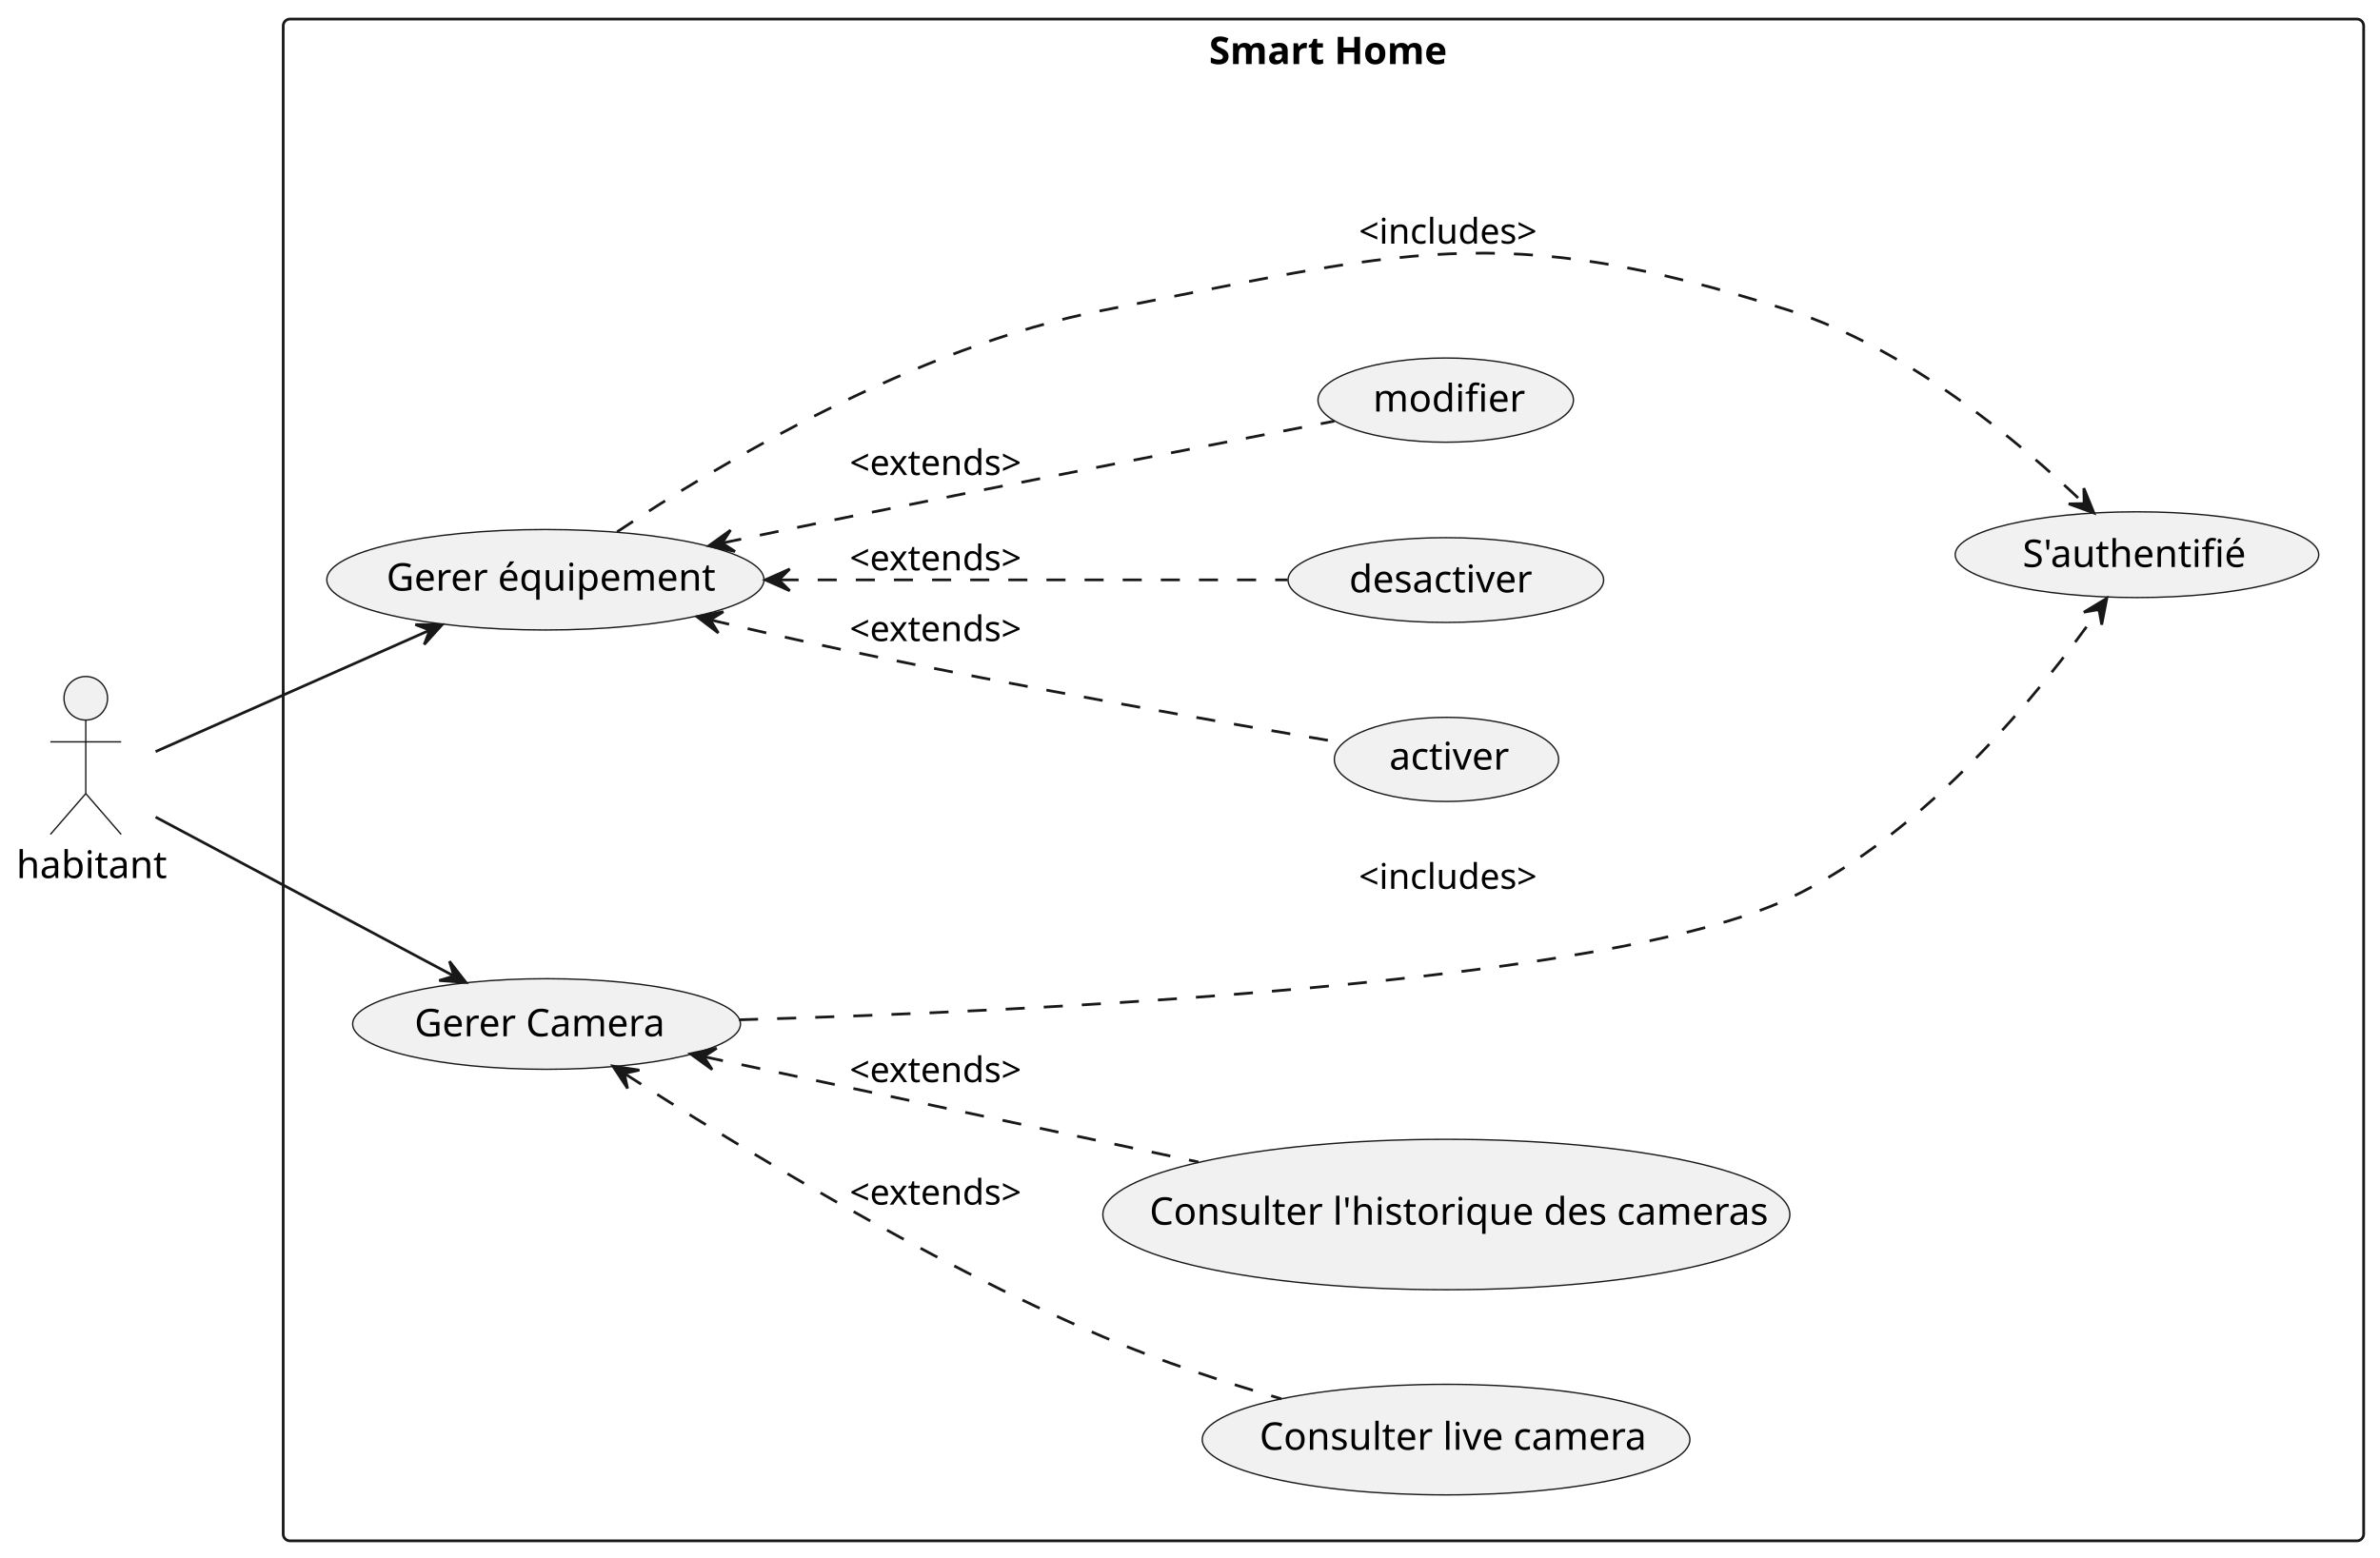
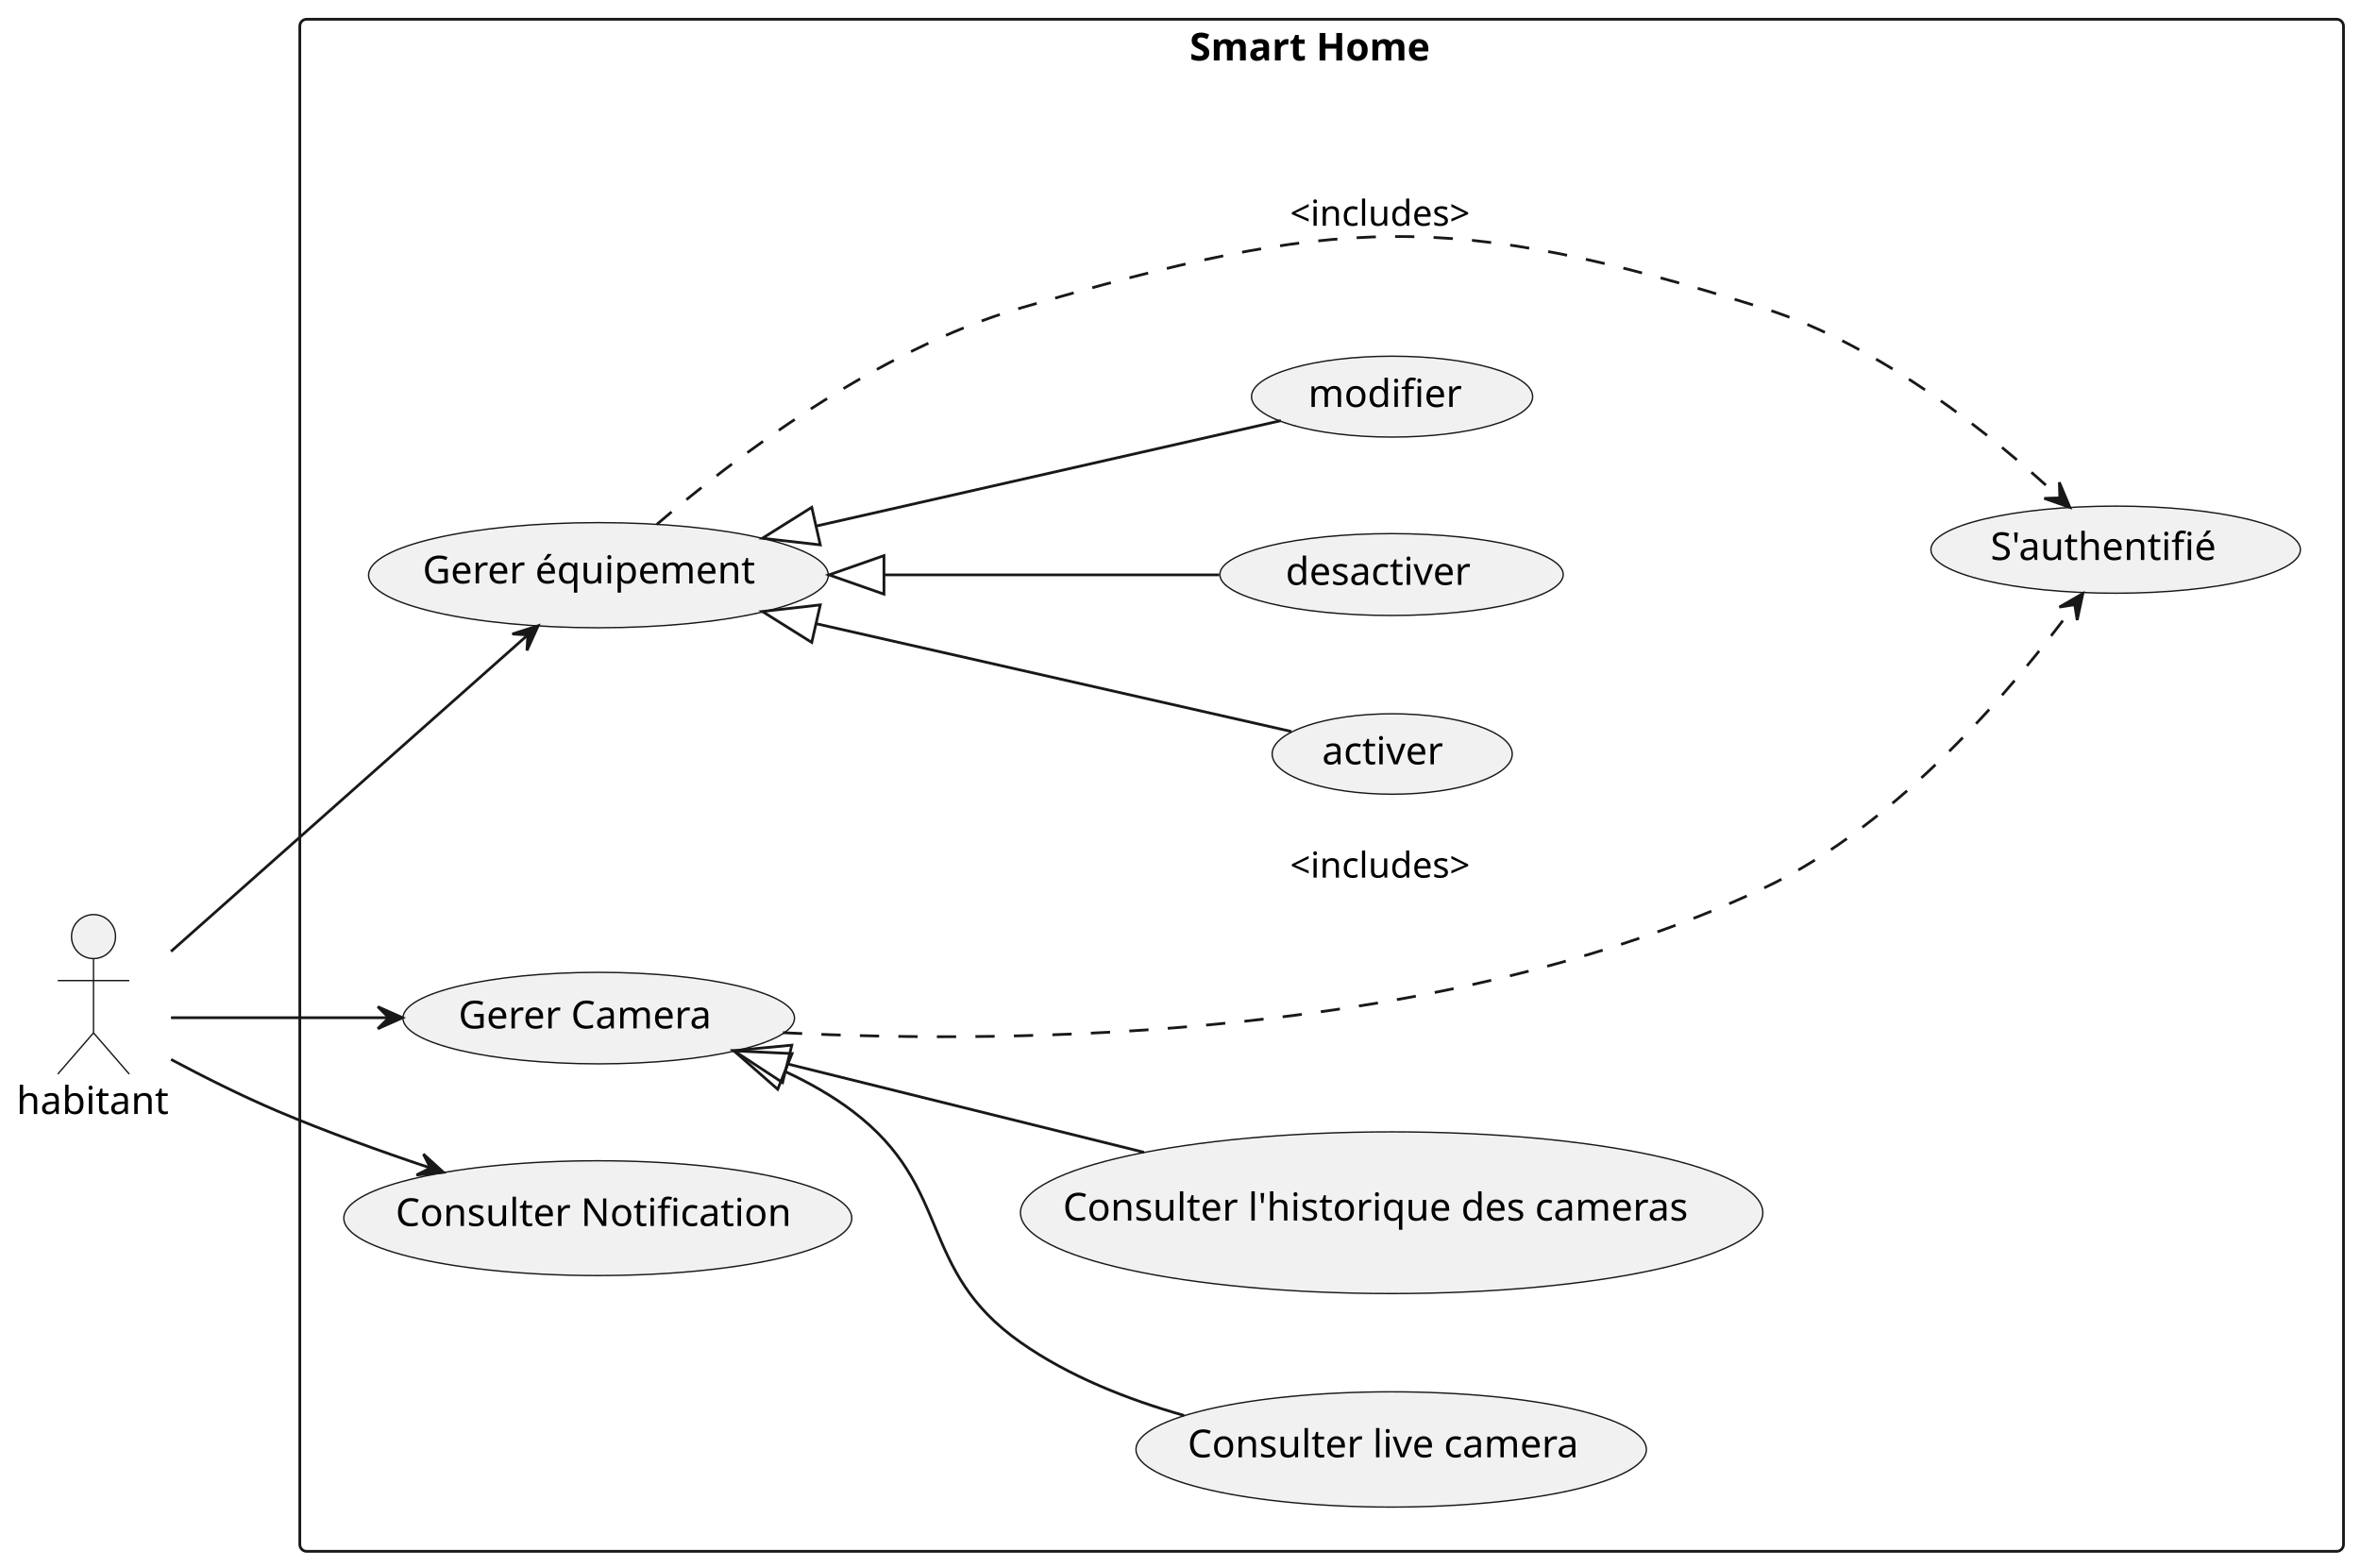
- <svg xmlns="http://www.w3.org/2000/svg" contentStyleType="text/css" height="572px" preserveAspectRatio="none" style="width:874px;height:572px;background:#FFFFFF;" version="1.1" viewBox="0 0 874 572" width="874px" zoomAndPan="magnify">
+ <svg xmlns="http://www.w3.org/2000/svg" contentStyleType="text/css" height="570px" preserveAspectRatio="none" style="width:858px;height:570px;background:#FFFFFF;" version="1.1" viewBox="0 0 858 570" width="858px" zoomAndPan="magnify">
  <defs />
  <g>
    <g id="cluster_Smart Home">
-       <rect fill="none" height="559" rx="2.5" ry="2.5" style="stroke:#181818;stroke-width:1.0;" width="764" x="104" y="7" />
-       <text fill="#000000" font-family="sans-serif" font-size="14" font-weight="bold" lengthAdjust="spacing" textLength="84" x="444" y="23.533">Smart Home</text>
+       <rect fill="none" height="557" rx="2.5" ry="2.5" style="stroke:#181818;stroke-width:1.0;" width="743" x="109" y="7" />
+       <text fill="#000000" font-family="sans-serif" font-size="14" font-weight="bold" lengthAdjust="spacing" textLength="96" x="432.5" y="21.995">Smart Home</text>
    </g>
    <g id="elem_geq">
-       <ellipse cx="200.283" cy="212.957" fill="#F1F1F1" rx="80.283" ry="18.456" style="stroke:#181818;stroke-width:0.5;" />
-       <text fill="#000000" font-family="sans-serif" font-size="14" lengthAdjust="spacing" textLength="115" x="141.919" y="216.934">Gerer équipement</text>
+       <ellipse cx="217.566" cy="209.113" fill="#F1F1F1" rx="83.566" ry="19.113" style="stroke:#181818;stroke-width:0.5;" />
+       <text fill="#000000" font-family="sans-serif" font-size="14" lengthAdjust="spacing" textLength="127" x="153.662" y="212.097">Gerer équipement</text>
    </g>
    <g id="elem_manageCams">
-       <ellipse cx="200.711" cy="376.142" fill="#F1F1F1" rx="71.211" ry="16.642" style="stroke:#181818;stroke-width:0.5;" />
-       <text fill="#000000" font-family="sans-serif" font-size="14" lengthAdjust="spacing" textLength="91" x="152.211" y="380.659">Gerer Camera</text>
+       <ellipse cx="217.678" cy="370.136" fill="#F1F1F1" rx="71.178" ry="16.636" style="stroke:#181818;stroke-width:0.5;" />
+       <text fill="#000000" font-family="sans-serif" font-size="14" lengthAdjust="spacing" textLength="96" x="166.678" y="373.883">Gerer Camera</text>
    </g>
    <g id="elem_consultLive">
-       <ellipse cx="531.035" cy="528.807" fill="#F1F1F1" rx="89.535" ry="20.307" style="stroke:#181818;stroke-width:0.5;" />
-       <text fill="#000000" font-family="sans-serif" font-size="14" lengthAdjust="spacing" textLength="137" x="462.535" y="532.535">Consulter live camera</text>
+       <ellipse cx="505.777" cy="526.955" fill="#F1F1F1" rx="92.777" ry="20.955" style="stroke:#181818;stroke-width:0.5;" />
+       <text fill="#000000" font-family="sans-serif" font-size="14" lengthAdjust="spacing" textLength="148" x="431.777" y="529.802">Consulter live camera</text>
    </g>
    <g id="elem_consultHistory">
-       <ellipse cx="531.138" cy="446.128" fill="#F1F1F1" rx="126.138" ry="27.628" style="stroke:#181818;stroke-width:0.5;" />
-       <text fill="#000000" font-family="sans-serif" font-size="14" lengthAdjust="spacing" textLength="218" x="422.138" y="449.856">Consulter l'historique des cameras</text>
+       <ellipse cx="505.948" cy="440.889" fill="#F1F1F1" rx="134.948" ry="29.39" style="stroke:#181818;stroke-width:0.5;" />
+       <text fill="#000000" font-family="sans-serif" font-size="14" lengthAdjust="spacing" textLength="239" x="386.448" y="443.736">Consulter l'historique des cameras</text>
    </g>
    <g id="elem_activer">
-       <ellipse cx="531.184" cy="278.952" fill="#F1F1F1" rx="41.184" ry="15.452" style="stroke:#181818;stroke-width:0.5;" />
-       <text fill="#000000" font-family="sans-serif" font-size="14" lengthAdjust="spacing" textLength="42" x="510.184" y="282.68">activer</text>
+       <ellipse cx="506.145" cy="274.121" fill="#F1F1F1" rx="43.645" ry="14.621" style="stroke:#181818;stroke-width:0.5;" />
+       <text fill="#000000" font-family="sans-serif" font-size="14" lengthAdjust="spacing" textLength="45" x="480.645" y="277.868">activer</text>
    </g>
    <g id="elem_desactiver">
-       <ellipse cx="530.952" cy="213.067" fill="#F1F1F1" rx="57.952" ry="15.567" style="stroke:#181818;stroke-width:0.5;" />
-       <text fill="#000000" font-family="sans-serif" font-size="14" lengthAdjust="spacing" textLength="65" x="495.452" y="217.584">desactiver</text>
+       <ellipse cx="505.91" cy="208.882" fill="#F1F1F1" rx="62.41" ry="14.882" style="stroke:#181818;stroke-width:0.5;" />
+       <text fill="#000000" font-family="sans-serif" font-size="14" lengthAdjust="spacing" textLength="71" x="467.41" y="212.63">desactiver</text>
    </g>
    <g id="elem_modifier">
-       <ellipse cx="530.905" cy="146.97" fill="#F1F1F1" rx="46.905" ry="15.47" style="stroke:#181818;stroke-width:0.5;" />
-       <text fill="#000000" font-family="sans-serif" font-size="14" lengthAdjust="spacing" textLength="50" x="504.223" y="151.176">modifier</text>
+       <ellipse cx="506.108" cy="144.202" fill="#F1F1F1" rx="51.108" ry="14.702" style="stroke:#181818;stroke-width:0.5;" />
+       <text fill="#000000" font-family="sans-serif" font-size="14" lengthAdjust="spacing" textLength="55" x="475.608" y="147.949">modifier</text>
+     </g>
+     <g id="elem_consultNotif">
+       <ellipse cx="217.332" cy="442.866" fill="#F1F1F1" rx="92.332" ry="20.866" style="stroke:#181818;stroke-width:0.5;" />
+       <text fill="#000000" font-family="sans-serif" font-size="14" lengthAdjust="spacing" textLength="147" x="143.832" y="445.713">Consulter Notification</text>
    </g>
    <g id="elem_login">
-       <ellipse cx="784.754" cy="203.751" fill="#F1F1F1" rx="66.754" ry="15.751" style="stroke:#181818;stroke-width:0.5;" />
-       <text fill="#000000" font-family="sans-serif" font-size="14" lengthAdjust="spacing" textLength="78" x="742.754" y="208.267">S'authentifié</text>
+       <ellipse cx="769.168" cy="199.834" fill="#F1F1F1" rx="67.168" ry="15.834" style="stroke:#181818;stroke-width:0.5;" />
+       <text fill="#000000" font-family="sans-serif" font-size="14" lengthAdjust="spacing" textLength="85" x="723.668" y="203.581">S'authentifié</text>
    </g>
    <g id="elem_hab">
-       <ellipse cx="31.5" cy="256.5" fill="#F1F1F1" rx="8" ry="8" style="stroke:#181818;stroke-width:0.5;" />
-       <path d="M31.5,264.5 L31.5,291.5 M18.5,272.5 L44.5,272.5 M31.5,291.5 L18.5,306.5 M31.5,291.5 L44.5,306.5 " fill="none" style="stroke:#181818;stroke-width:0.5;" />
-       <text fill="#000000" font-family="sans-serif" font-size="14" lengthAdjust="spacing" textLength="51" x="6" y="322.533">habitant</text>
+       <ellipse cx="34" cy="340.5" fill="#F1F1F1" rx="8" ry="8" style="stroke:#181818;stroke-width:0.5;" />
+       <path d="M34,348.5 L34,375.5 M21,356.5 L47,356.5 M34,375.5 L21,390.5 M34,375.5 L47,390.5 " fill="none" style="stroke:#181818;stroke-width:0.5;" />
+       <text fill="#000000" font-family="sans-serif" font-size="14" lengthAdjust="spacing" textLength="56" x="6" y="404.995">habitant</text>
    </g>
    <g id="link_hab_manageCams">
-       <path d="M57.14,300.13 C86.11,315.57 134.31,341.26 166.49,358.41 " fill="none" id="hab-to-manageCams" style="stroke:#181818;stroke-width:1.0;" />
-       <polygon fill="#181818" points="171.12,360.88,165.065,353.112,166.709,358.525,161.297,360.169,171.12,360.88" style="stroke:#181818;stroke-width:1.0;" />
+       <path d="M62.17,370 C83.12,370 113.15,370 141.16,370 " fill="none" id="hab-to-manageCams" style="stroke:#181818;stroke-width:1.0;" />
+       <polygon fill="#181818" points="146.36,370,137.36,366,141.36,370,137.36,374,146.36,370" style="stroke:#181818;stroke-width:1.0;" />
    </g>
    <g id="link_hab_geq">
-       <path d="M57.14,276.08 C83.6,264.36 126.11,245.52 157.8,231.48 " fill="none" id="hab-to-geq" style="stroke:#181818;stroke-width:1.0;" />
-       <polygon fill="#181818" points="162.39,229.44,152.541,229.434,157.82,231.468,155.786,236.747,162.39,229.44" style="stroke:#181818;stroke-width:1.0;" />
+       <path d="M62.17,345.9 C97.24,314.79 157.75,261.11 191.65,231.04 " fill="none" id="hab-to-geq" style="stroke:#181818;stroke-width:1.0;" />
+       <polygon fill="#181818" points="195.65,227.5,186.266,230.49,191.913,230.822,191.581,236.469,195.65,227.5" style="stroke:#181818;stroke-width:1.0;" />
+     </g>
+     <g id="link_hab_consultNotif">
+       <path d="M62.18,385.17 C73.92,391.41 87.94,398.47 101,404 C118.64,411.47 138.23,418.53 156.21,424.54 " fill="none" id="hab-to-consultNotif" style="stroke:#181818;stroke-width:1.0;" />
+       <polygon fill="#181818" points="161.23,426.21,153.945,419.582,156.484,424.637,151.429,427.176,161.23,426.21" style="stroke:#181818;stroke-width:1.0;" />
    </g>
    <g id="link_geq_desactiver">
-       <path d="M286.28,213 C344.9,213 421.31,213 472.83,213 " fill="none" id="geq-backto-desactiver" style="stroke:#181818;stroke-width:1.0;stroke-dasharray:7.0,7.0;" />
-       <polygon fill="#181818" points="281.02,213,290.02,217,286.02,213,290.02,209,281.02,213" style="stroke:#181818;stroke-width:1.0;" />
-       <text fill="#000000" font-family="sans-serif" font-size="13" lengthAdjust="spacing" textLength="62" x="312" y="209.495">&lt;extends&gt;</text>
+       <path d="M321.55,209 C362.3,209 407.78,209 443.26,209 " fill="none" id="geq-backto-desactiver" style="stroke:#181818;stroke-width:1.0;" />
+       <polygon fill="none" points="321.37,216,301.37,209,321.37,202,321.37,216" style="stroke:#181818;stroke-width:1.0;" />
    </g>
    <g id="link_geq_activer">
-       <path d="M260.94,227.71 C277.14,231.56 294.71,235.58 311,239 C374.74,252.38 449.45,265.47 493.07,272.86 " fill="none" id="geq-backto-activer" style="stroke:#181818;stroke-width:1.0;stroke-dasharray:7.0,7.0;" />
-       <polygon fill="#181818" points="255.96,226.53,263.792,232.502,260.825,227.685,265.641,224.718,255.96,226.53" style="stroke:#181818;stroke-width:1.0;" />
-       <text fill="#000000" font-family="sans-serif" font-size="13" lengthAdjust="spacing" textLength="62" x="312" y="235.495">&lt;extends&gt;</text>
+       <path d="M296.7,226.74 C353.08,239.53 426.53,256.2 469.45,265.93 " fill="none" id="geq-backto-activer" style="stroke:#181818;stroke-width:1.0;" />
+       <polygon fill="none" points="295.12,233.56,277.17,222.31,298.22,219.91,295.12,233.56" style="stroke:#181818;stroke-width:1.0;" />
    </g>
    <g id="link_geq_modifier">
-       <path d="M265.33,199.45 C280.3,196.31 296.21,193.01 311,190 C373.46,177.31 446.08,163.17 490.01,154.69 " fill="none" id="geq-backto-modifier" style="stroke:#181818;stroke-width:1.0;stroke-dasharray:7.0,7.0;" />
-       <polygon fill="#181818" points="260.29,200.5,269.92,202.566,265.183,199.473,268.276,194.736,260.29,200.5" style="stroke:#181818;stroke-width:1.0;" />
-       <text fill="#000000" font-family="sans-serif" font-size="13" lengthAdjust="spacing" textLength="62" x="312" y="174.495">&lt;extends&gt;</text>
+       <path d="M296.9,191.21 C351.64,178.79 422.4,162.74 465.7,152.92 " fill="none" id="geq-backto-modifier" style="stroke:#181818;stroke-width:1.0;" />
+       <polygon fill="none" points="298.22,198.09,277.17,195.69,295.12,184.44,298.22,198.09" style="stroke:#181818;stroke-width:1.0;" />
    </g>
    <g id="link_manageCams_consultLive">
-       <path d="M229.56,394.49 C267.9,419.14 339.4,462.9 405,491 C425.85,499.93 449.48,507.68 470.55,513.82 " fill="none" id="manageCams-backto-consultLive" style="stroke:#181818;stroke-width:1.0;stroke-dasharray:7.0,7.0;" />
-       <polygon fill="#181818" points="225.05,391.59,230.458,399.822,229.256,394.294,234.784,393.092,225.05,391.59" style="stroke:#181818;stroke-width:1.0;" />
-       <text fill="#000000" font-family="sans-serif" font-size="13" lengthAdjust="spacing" textLength="62" x="312" y="442.495">&lt;extends&gt;</text>
+       <path d="M285.38,389.53 C294.09,393.57 302.57,398.36 310,404 C346.75,431.89 333.26,461.46 371,488 C388.54,500.34 409.97,508.8 430.5,514.6 " fill="none" id="manageCams-backto-consultLive" style="stroke:#181818;stroke-width:1.0;" />
+       <polygon fill="none" points="282.74,396.01,266.81,382.04,287.97,383.03,282.74,396.01" style="stroke:#181818;stroke-width:1.0;" />
    </g>
    <g id="link_manageCams_consultHistory">
-       <path d="M258.62,388.17 C308.64,398.83 382.18,414.5 440.09,426.84 " fill="none" id="manageCams-backto-consultHistory" style="stroke:#181818;stroke-width:1.0;stroke-dasharray:7.0,7.0;" />
-       <polygon fill="#181818" points="253.55,387.09,261.52,392.876,258.44,388.131,263.185,385.051,253.55,387.09" style="stroke:#181818;stroke-width:1.0;" />
-       <text fill="#000000" font-family="sans-serif" font-size="13" lengthAdjust="spacing" textLength="62" x="312" y="397.495">&lt;extends&gt;</text>
+       <path d="M286.29,386.8 C325.04,396.4 374.1,408.56 415.93,418.93 " fill="none" id="manageCams-backto-consultHistory" style="stroke:#181818;stroke-width:1.0;" />
+       <polygon fill="none" points="284.51,393.57,266.78,381.96,287.87,379.98,284.51,393.57" style="stroke:#181818;stroke-width:1.0;" />
    </g>
    <g id="link_geq_login">
-       <path d="M226.61,195.37 C263.58,170.72 335.77,127.46 405,114 C514.94,92.62 550.28,80.02 657,114 C700.57,127.87 742.03,162.73 765.13,184.77 " fill="none" id="geq-to-login" style="stroke:#181818;stroke-width:1.0;stroke-dasharray:7.0,7.0;" />
-       <polygon fill="#181818" points="768.95,188.45,765.248,179.323,765.351,184.979,759.695,185.082,768.95,188.45" style="stroke:#181818;stroke-width:1.0;" />
-       <text fill="#000000" font-family="sans-serif" font-size="13" lengthAdjust="spacing" textLength="64" x="499" y="89.495">&lt;includes&gt;</text>
+       <path d="M238.81,190.62 C266.37,167.04 318.28,127.35 371,112 C486.22,78.46 526.47,76.2 641,112 C684.08,125.47 725.4,159.25 748.65,180.82 " fill="none" id="geq-to-login" style="stroke:#181818;stroke-width:1.0;stroke-dasharray:7.0,7.0;" />
+       <polygon fill="#181818" points="752.51,184.44,748.698,175.359,748.869,181.013,743.215,181.185,752.51,184.44" style="stroke:#181818;stroke-width:1.0;" />
+       <text fill="#000000" font-family="sans-serif" font-size="13" lengthAdjust="spacing" textLength="74" x="469" y="82.067">&lt;includes&gt;</text>
    </g>
    <g id="link_manageCams_login">
-       <path d="M271.39,374.6 C381.68,371.46 590.42,361.43 657,330 C707.65,306.09 749.97,253.33 770.55,224.24 " fill="none" id="manageCams-to-login" style="stroke:#181818;stroke-width:1.0;stroke-dasharray:7.0,7.0;" />
-       <polygon fill="#181818" points="773.67,219.78,765.243,224.877,770.811,223.882,771.806,229.451,773.67,219.78" style="stroke:#181818;stroke-width:1.0;" />
-       <text fill="#000000" font-family="sans-serif" font-size="13" lengthAdjust="spacing" textLength="64" x="499" y="326.495">&lt;includes&gt;</text>
+       <path d="M284.64,375.44 C370.95,379.77 524.65,377.79 641,323 C690.82,299.54 733.18,248.56 754.07,220.14 " fill="none" id="manageCams-to-login" style="stroke:#181818;stroke-width:1.0;stroke-dasharray:7.0,7.0;" />
+       <polygon fill="#181818" points="757.24,215.79,748.709,220.712,754.297,219.832,755.177,225.42,757.24,215.79" style="stroke:#181818;stroke-width:1.0;" />
+       <text fill="#000000" font-family="sans-serif" font-size="13" lengthAdjust="spacing" textLength="74" x="469" y="319.067">&lt;includes&gt;</text>
    </g>
  </g>
</svg>
